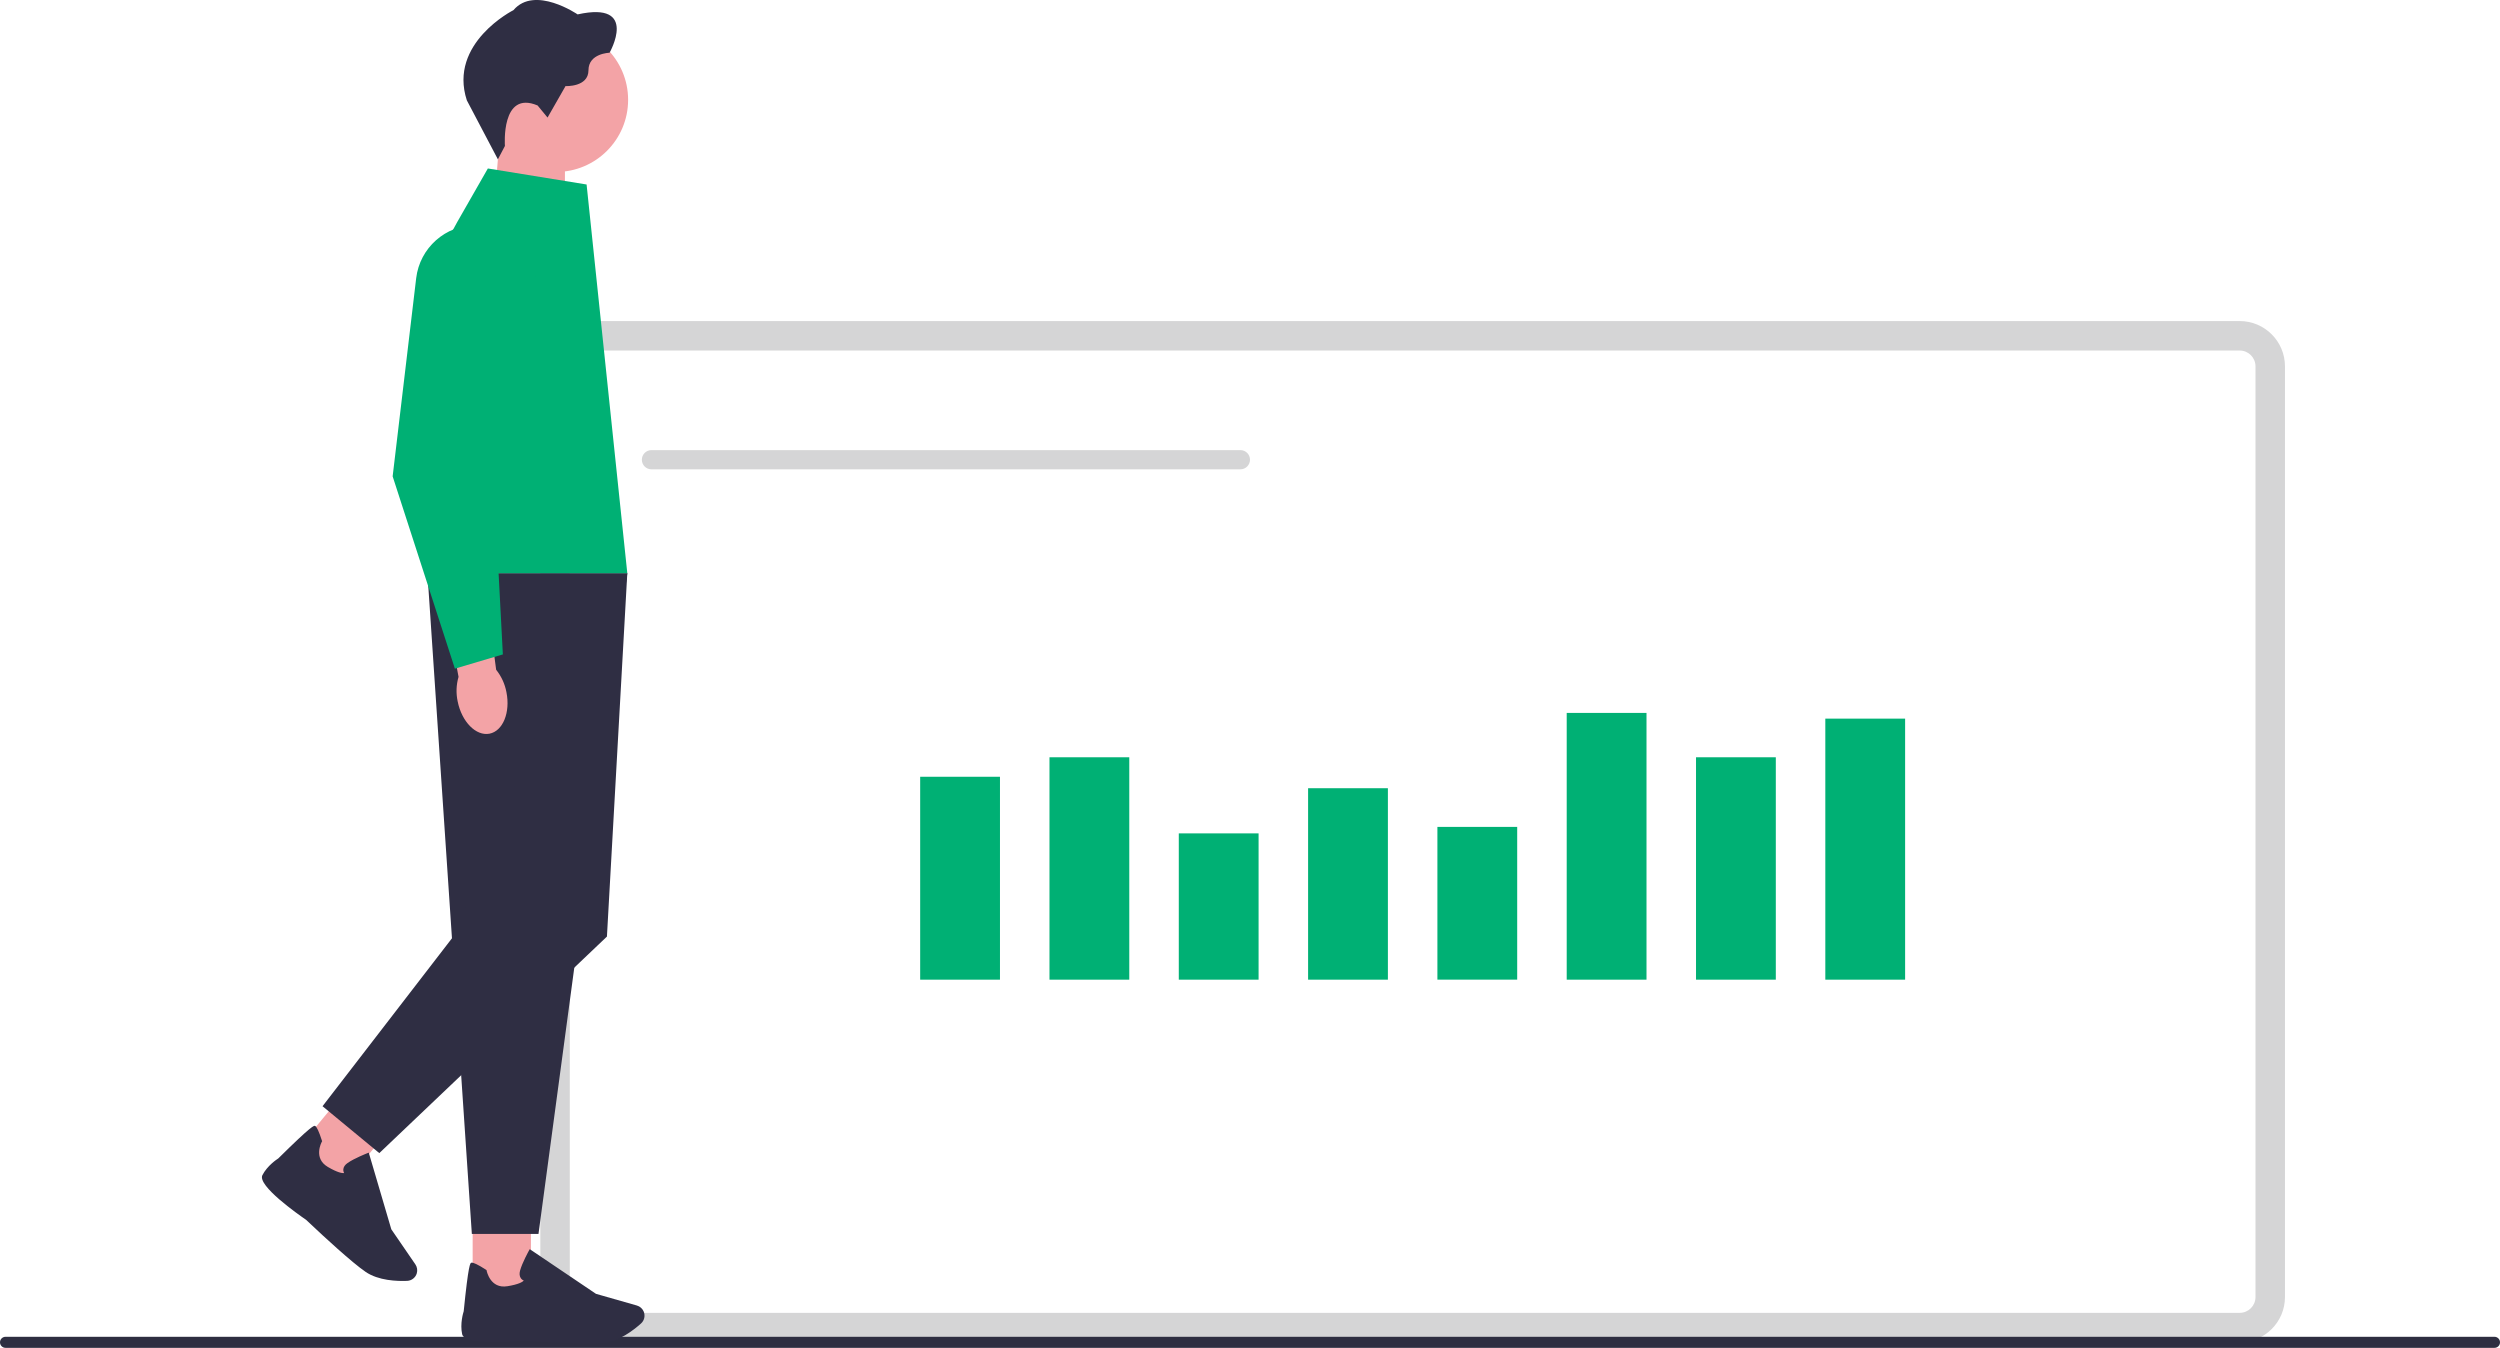
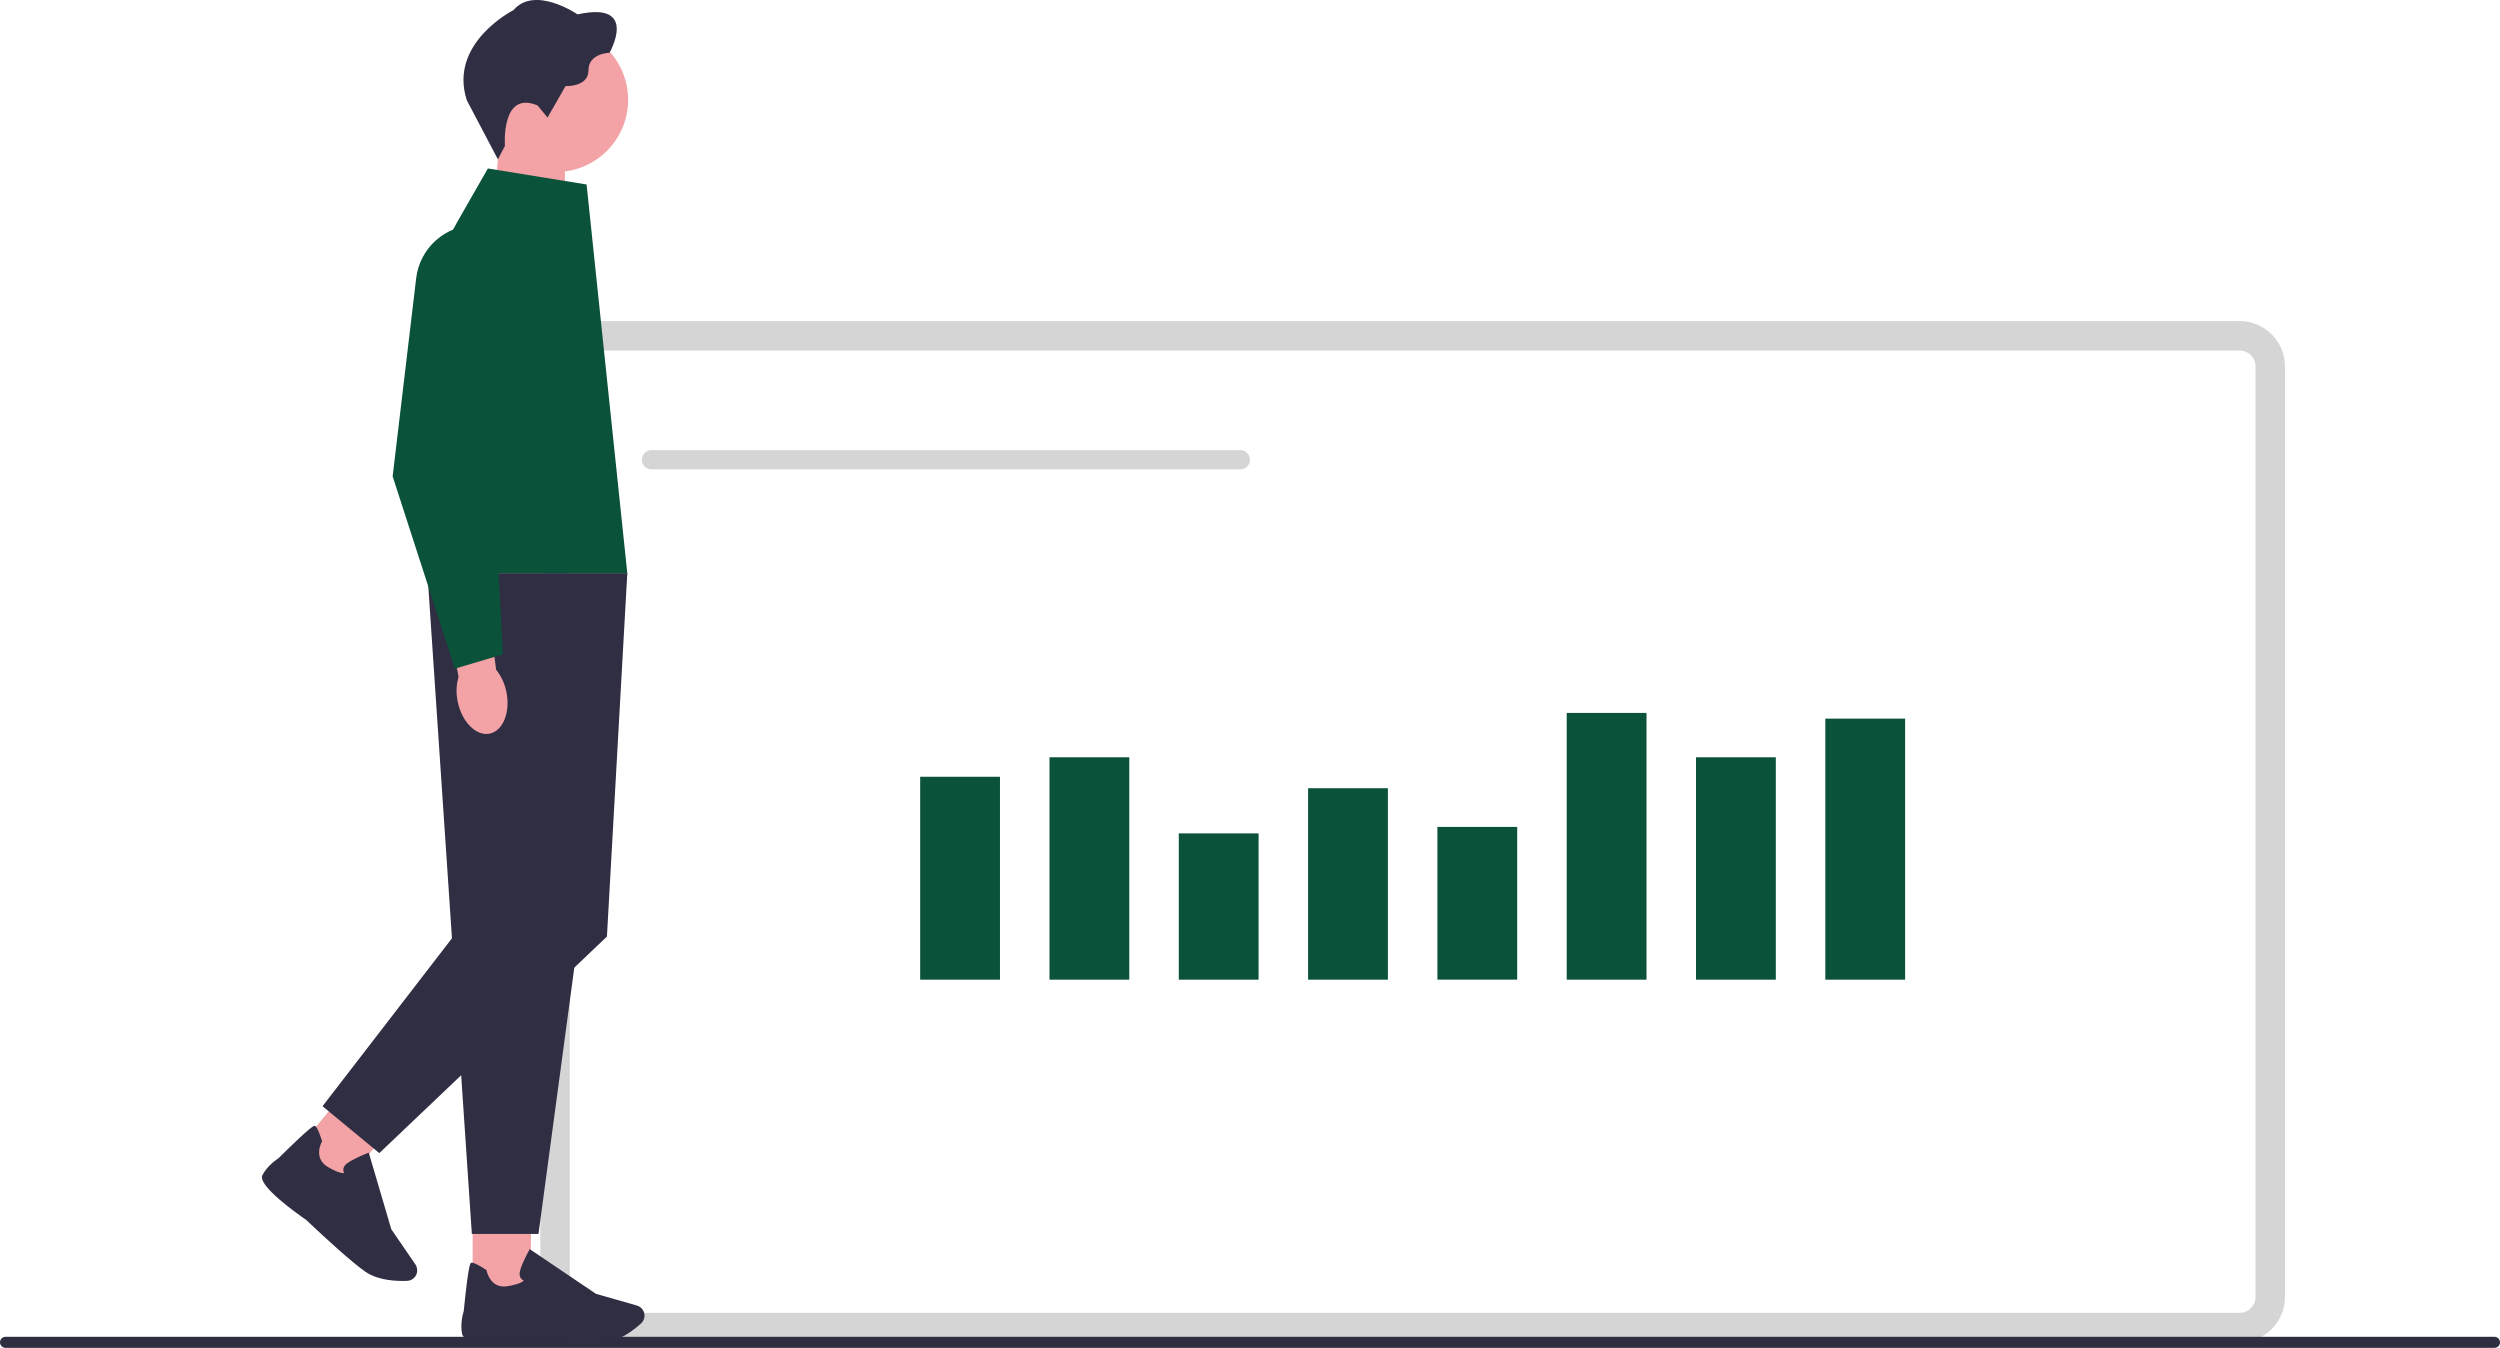
<svg xmlns="http://www.w3.org/2000/svg" width="678.62" height="365.87" viewBox="0 0 678.62 365.87">
  <path d="m607.96,364.37H158.96c-6.78,0-12.29-5.51-12.29-12.29V99.44c0-6.78,5.51-12.29,12.29-12.29h449c6.78,0,12.29,5.51,12.29,12.29v252.64c0,6.78-5.51,12.29-12.29,12.29h0ZM158.96,95.15c-2.37,0-4.29,1.92-4.29,4.29v252.64c0,2.37,1.92,4.29,4.29,4.29h449c2.37,0,4.29-1.92,4.29-4.29V99.44c0-2.37-1.92-4.29-4.29-4.29H158.96Z" fill="#d5d5d6" stroke-width="0" />
-   <rect x="249.78" y="210.85" width="21.66" height="55.08" fill="#00b074" stroke-width="0" />
-   <rect x="284.88" y="205.56" width="21.66" height="60.37" fill="#00b074" stroke-width="0" />
-   <rect x="319.98" y="226.22" width="21.66" height="39.71" fill="#00b074" stroke-width="0" />
-   <rect x="355.08" y="213.96" width="21.66" height="51.97" fill="#00b074" stroke-width="0" />
-   <rect x="390.18" y="224.46" width="21.66" height="41.46" fill="#00b074" stroke-width="0" />
-   <rect x="425.28" y="193.52" width="21.66" height="72.41" fill="#00b074" stroke-width="0" />
-   <rect x="460.38" y="205.56" width="21.66" height="60.37" fill="#00b074" stroke-width="0" />
-   <rect x="495.48" y="195.07" width="21.66" height="70.86" fill="#00b074" stroke-width="0" />
+   <rect x="249.78" y="210.85" width="21.66" height="55.08" fill="#0A5239" stroke-width="0" />
+   <rect x="284.88" y="205.56" width="21.66" height="60.37" fill="#0A5239" stroke-width="0" />
+   <rect x="319.98" y="226.22" width="21.66" height="39.71" fill="#0A5239" stroke-width="0" />
+   <rect x="355.08" y="213.96" width="21.66" height="51.97" fill="#0A5239" stroke-width="0" />
+   <rect x="390.18" y="224.46" width="21.66" height="41.46" fill="#0A5239" stroke-width="0" />
+   <rect x="425.28" y="193.52" width="21.66" height="72.41" fill="#0A5239" stroke-width="0" />
+   <rect x="460.38" y="205.56" width="21.66" height="60.37" fill="#0A5239" stroke-width="0" />
+   <rect x="495.48" y="195.07" width="21.66" height="70.86" fill="#0A5239" stroke-width="0" />
  <path d="m176.84,122.18h159.86c1.44,0,2.61,1.17,2.61,2.61h0c0,1.44-1.17,2.61-2.61,2.61h-159.86c-1.44,0-2.61-1.17-2.61-2.61h0c0-1.44,1.17-2.61,2.61-2.61h0Z" fill="#d5d5d6" stroke-width="0" />
  <path d="m678.62,364.37c0,.83-.67,1.5-1.5,1.5H1.5c-.83,0-1.5-.67-1.5-1.5s.67-1.5,1.5-1.5h675.62c.83,0,1.5.67,1.5,1.5Z" fill="#2e2e41" stroke-width="0" />
  <polygon points="133.7 60.68 153.35 67.14 153.35 38.85 135.52 38.85 133.7 60.68" fill="#f3a3a6" stroke-width="0" />
  <circle cx="150.92" cy="27.1" r="19.58" fill="#f3a3a6" stroke-width="0" />
  <path d="m145.93,28.63l2.7,3.28,4.88-8.54s6.23.32,6.23-4.3,5.72-4.75,5.72-4.75c0,0,8.09-14.13-8.67-10.41,0,0-11.63-7.97-17.41-1.16,0,0-17.73,8.93-12.66,24.48l8.43,16.02,1.91-3.63s-1.16-15.23,8.87-10.99Z" fill="#2f2e43" stroke-width="0" />
  <rect x="128.3" y="328.67" width="15.82" height="22.44" fill="#f3a3a6" stroke-width="0" />
  <path d="m142.37,363.96c-2.71.25-16.24,1.31-16.92-1.79-.62-2.85.29-5.83.42-6.23,1.3-12.94,1.78-13.09,2.07-13.18.46-.13,1.81.5,3.99,1.91l.14.09.03.16c.04.2,1.01,4.95,5.59,4.23,3.14-.5,4.16-1.19,4.49-1.53-.27-.12-.6-.33-.83-.7-.34-.53-.4-1.21-.18-2.02.59-2.15,2.36-5.33,2.43-5.46l.2-.36,17.98,12.13,11.1,3.17c.84.24,1.51.84,1.85,1.64h0c.47,1.12.18,2.42-.72,3.23-2.02,1.81-6.02,4.92-10.23,5.3-1.12.1-2.6.14-4.26.14-6.95,0-17.08-.72-17.16-.73h0Z" fill="#2f2e43" stroke-width="0" />
  <rect x="82.49" y="300.76" width="22.44" height="15.82" transform="translate(-203.86 184.12) rotate(-50.4)" fill="#f3a3a6" stroke-width="0" />
  <path d="m83.13,331.15c-2.24-1.54-13.35-9.34-11.9-12.16,1.34-2.59,3.94-4.3,4.3-4.53,9.25-9.14,9.72-8.95,10-8.83.44.19,1.07,1.54,1.86,4.01l.05.15-.08.14c-.1.18-2.38,4.46,1.61,6.82,2.74,1.62,3.97,1.73,4.43,1.68-.13-.26-.25-.64-.2-1.07.07-.62.46-1.19,1.16-1.67,1.83-1.28,5.21-2.6,5.36-2.66l.38-.15,6.12,20.81,6.53,9.52c.49.72.63,1.61.38,2.45h0c-.35,1.16-1.4,1.98-2.62,2.03-2.71.11-7.77-.05-11.26-2.44-.92-.63-2.09-1.54-3.37-2.6-5.35-4.43-12.7-11.44-12.76-11.5h.01Z" fill="#2f2e43" stroke-width="0" />
  <path d="m170.28,155.58h-54.26l12.06,179.36h18.09l24.12-179.36h0Z" fill="#2f2e43" stroke-width="0" />
  <polygon points="159.23 165.46 170.28 155.58 164.75 254.23 102.96 313.01 87.55 300.28 123.56 253.56 159.23 165.46" fill="#2f2e43" stroke-width="0" />
-   <path d="m159.23,50.08l-26.8-4.35-8.32,14.55c-10.58,18.5-14.89,39.92-12.3,61.07l4.21,34.25h54.26l-11.05-105.51h0Z" fill="#00b074" stroke-width="0" />
+   <path d="m159.23,50.08l-26.8-4.35-8.32,14.55c-10.58,18.5-14.89,39.92-12.3,61.07l4.21,34.25h54.26l-11.05-105.51h0Z" fill="#0A5239" stroke-width="0" />
  <path id="uuid-b665f492-9b4b-4e5e-8d83-e9db200bf715-44-44-44-72-164-43-39-754" d="m137.47,187.88c1.11,5.53-.96,10.58-4.61,11.28-3.66.69-7.52-3.23-8.63-8.77-.47-2.21-.39-4.49.24-6.66l-4.4-23.51,11.5-1.79,3.11,23.37c1.42,1.79,2.38,3.87,2.79,6.09h0Z" fill="#f3a3a6" stroke-width="0" />
-   <path d="m123.48,181.51l-16.89-52.18v-.08l6.38-53.73c.98-8.23,7.96-14.43,16.24-14.43,5.07,0,9.77,2.29,12.89,6.29s4.21,9.11,2.98,14.04l-11.27,45.07,2.69,51.15-13.03,3.87h.01Z" fill="#00b074" stroke-width="0" />
+   <path d="m123.48,181.51l-16.89-52.18v-.08l6.38-53.73c.98-8.23,7.96-14.43,16.24-14.43,5.07,0,9.77,2.29,12.89,6.29s4.21,9.11,2.98,14.04l-11.27,45.07,2.69,51.15-13.03,3.87h.01Z" fill="#0A5239" stroke-width="0" />
</svg>
